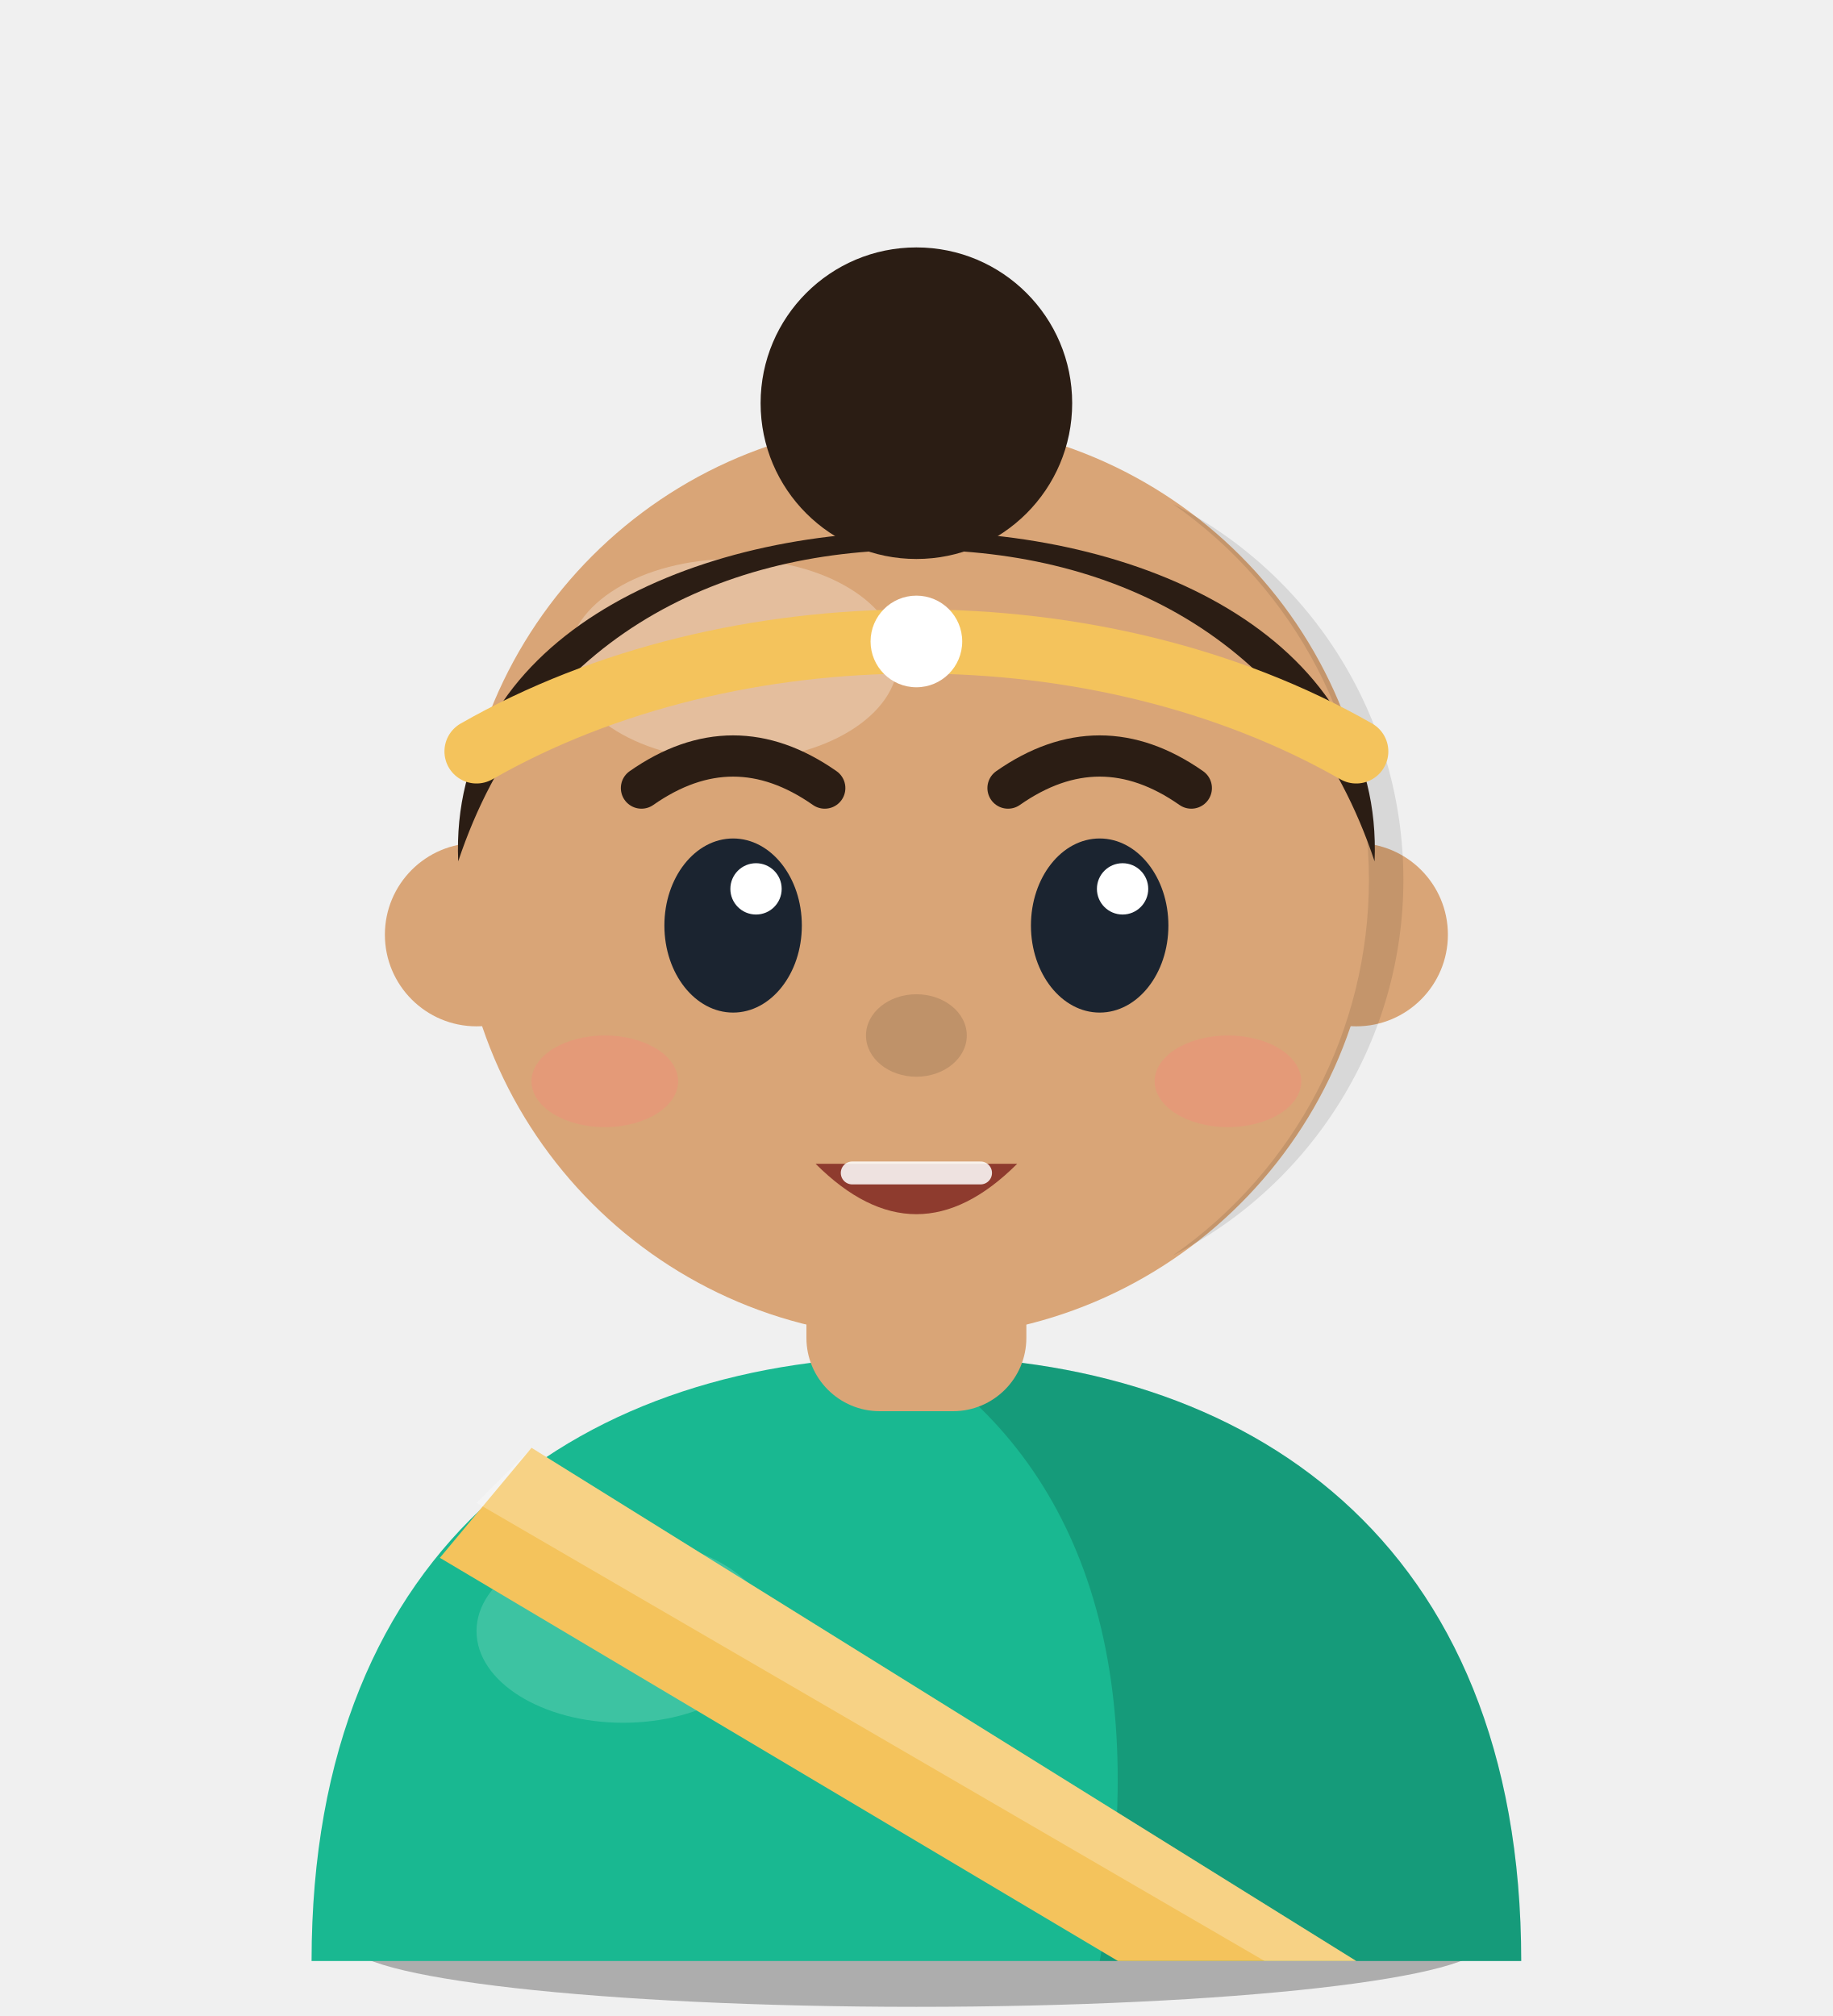
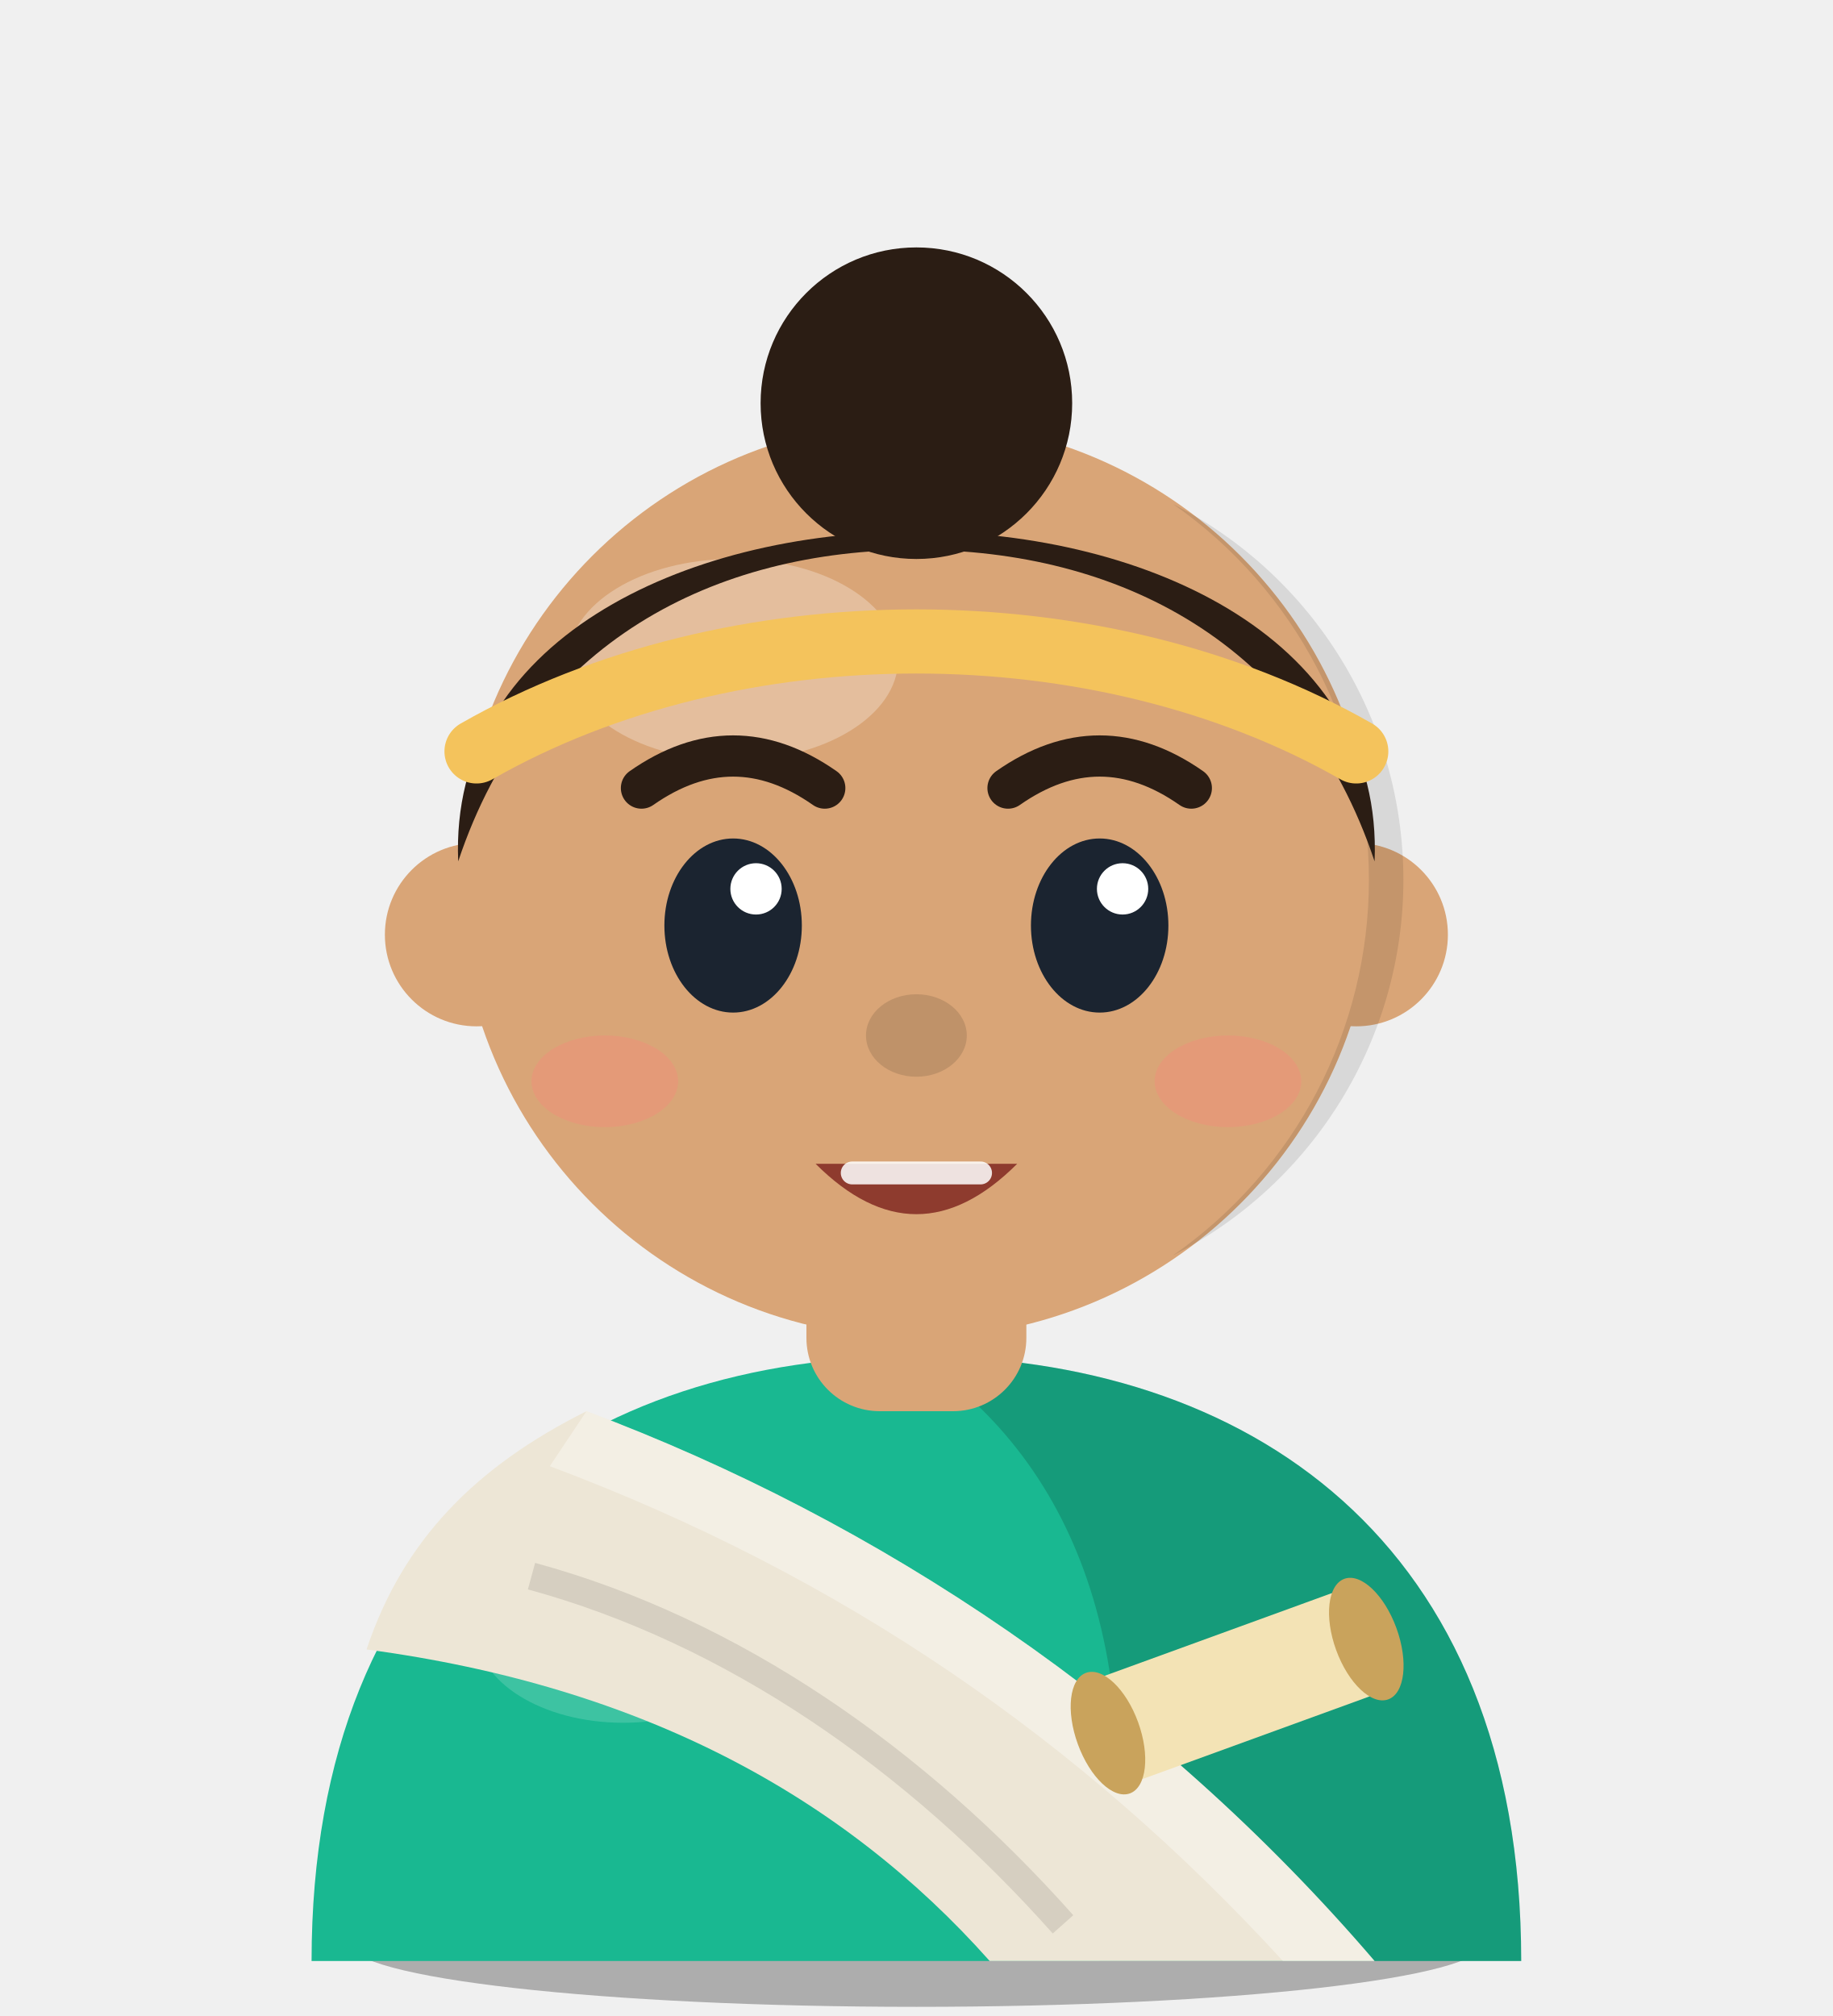
<svg xmlns="http://www.w3.org/2000/svg" width="400" height="440" viewBox="0 0 200 220" role="img" aria-label="Hypatia of Alexandria">
  <ellipse cx="100" cy="212" rx="62" ry="7" fill="#000000" opacity=".28" />
  <g>
    <path d="M34 214 C34 168 64 148 100 148 C136 148 166 168 166 214 Z" fill="#19B891" />
    <path d="M100 148 C136 148 166 168 166 214 L120 214 C126 182 118 160 100 148 Z" fill="#000000" opacity=".16" />
    <ellipse cx="68" cy="178" rx="16" ry="10" fill="#FFFFFF" opacity=".16" />
    <g>
-       <path d="M58 158 L148 214 L122 214 L48 170 Z" fill="#F4C35C" />
-       <path d="M58 158 L148 214 L138 214 L52 164 Z" fill="#FFFFFF" opacity=".25" />
+       <path d="M64 154 C96 166 126 186 150 214 L108 214 C92 196 70 184 40 180 C44 168 52 160 64 154 Z" fill="#EDE6D6" />
+       <path d="M64 154 C96 166 126 186 150 214 L140 214 C118 190 92 172 60 160 Z" fill="#FFFFFF" opacity=".35" />
+       <path d="M58 172 C80 178 100 192 116 210" fill="none" stroke="#000000" stroke-opacity=".10" stroke-width="3" />
+     </g>
+     <g aria-label="Papyrus scroll">
+       <rect x="120" y="178" width="30" height="12" rx="2" fill="#F3E3B5" transform="rotate(-20 135 184)" />
+       <ellipse cx="120" cy="184" rx="3.5" ry="7" fill="#C9A35C" transform="rotate(-20 135 184)" />
+       <ellipse cx="150" cy="184" rx="3.5" ry="7" fill="#C9A35C" transform="rotate(-20 135 184)" />
    </g>
    <rect x="88" y="130" width="24" height="24" rx="8" fill="#D9A577" />
    <rect x="88" y="130" width="24" height="12" fill="#000000" opacity=".12" />
    <circle cx="52" cy="102" r="10" fill="#D9A577" />
    <circle cx="148" cy="102" r="10" fill="#D9A577" />
    <circle cx="100" cy="96" r="50" fill="#D9A577" />
    <path d="M128 55 A50 50 0 0 1 128 137 A46 46 0 0 0 128 55 Z" fill="#000000" opacity=".10" />
    <ellipse cx="80" cy="72" rx="18" ry="11" fill="#FFFFFF" opacity=".28" />
    <g fill="#2B1D14">
      <path d="M50 94 C48 46 152 46 150 94 C142 70 122 60 100 60 C78 60 58 70 50 94 Z" />
    </g>
    <g fill="#2B1D14">
      <circle cx="100" cy="44" r="17" />
    </g>
    <path d="M70 86 q10 -7 20 0" fill="none" stroke="#2B1D14" stroke-width="4.5" stroke-linecap="round" />
    <path d="M110 86 q10 -7 20 0" fill="none" stroke="#2B1D14" stroke-width="4.5" stroke-linecap="round" />
    <ellipse cx="80" cy="101" rx="7.5" ry="9.5" fill="#1B2430" />
    <ellipse cx="120" cy="101" rx="7.5" ry="9.5" fill="#1B2430" />
    <circle cx="82.5" cy="97" r="2.8" fill="#FFFFFF" />
    <circle cx="122.5" cy="97" r="2.8" fill="#FFFFFF" />
    <ellipse cx="66" cy="118" rx="8" ry="5" fill="#F28C7A" opacity=".45" />
    <ellipse cx="134" cy="118" rx="8" ry="5" fill="#F28C7A" opacity=".45" />
    <ellipse cx="100" cy="113" rx="5.5" ry="4.5" fill="#000000" opacity=".12" />
    <path d="M89 127 q11 11 22 0 Z" fill="#8E3B2E" />
    <path d="M93 128 h14" stroke="#FFFFFF" stroke-width="2.5" stroke-linecap="round" opacity=".85" />
    <g>
      <path d="M52 82 C80 66 120 66 148 82" fill="none" stroke="#F4C35C" stroke-width="7" stroke-linecap="round" />
-       <circle cx="100" cy="70" r="5" fill="#FFFFFF" />
    </g>
  </g>
</svg>
